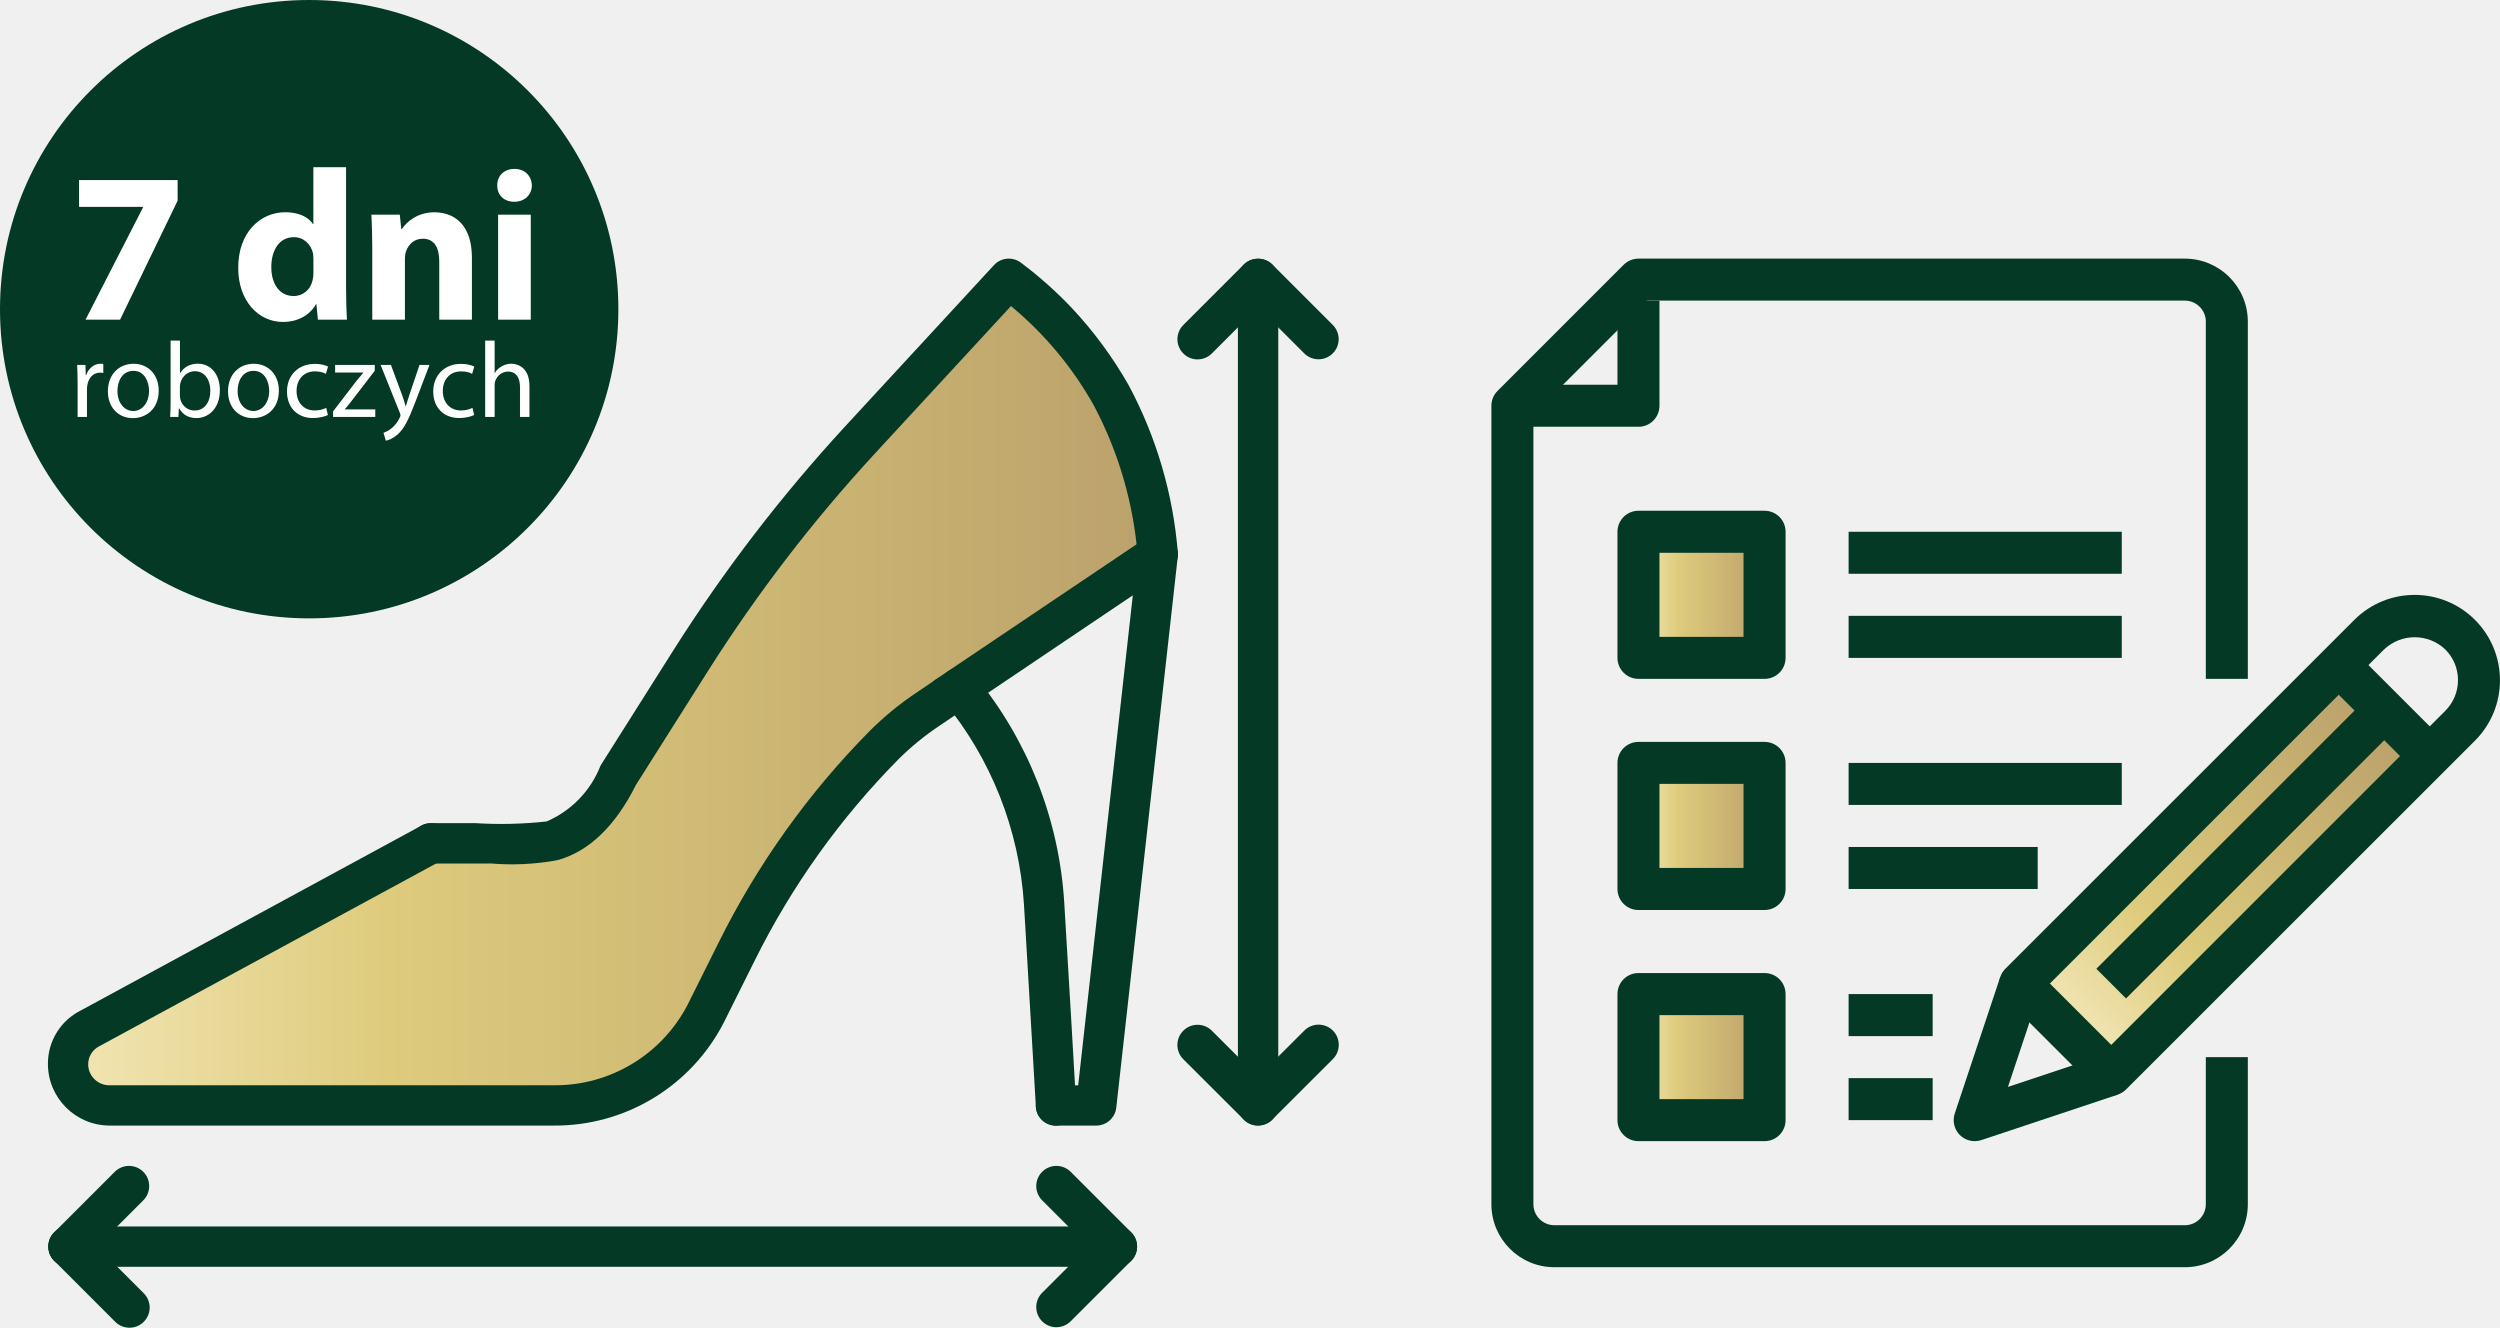
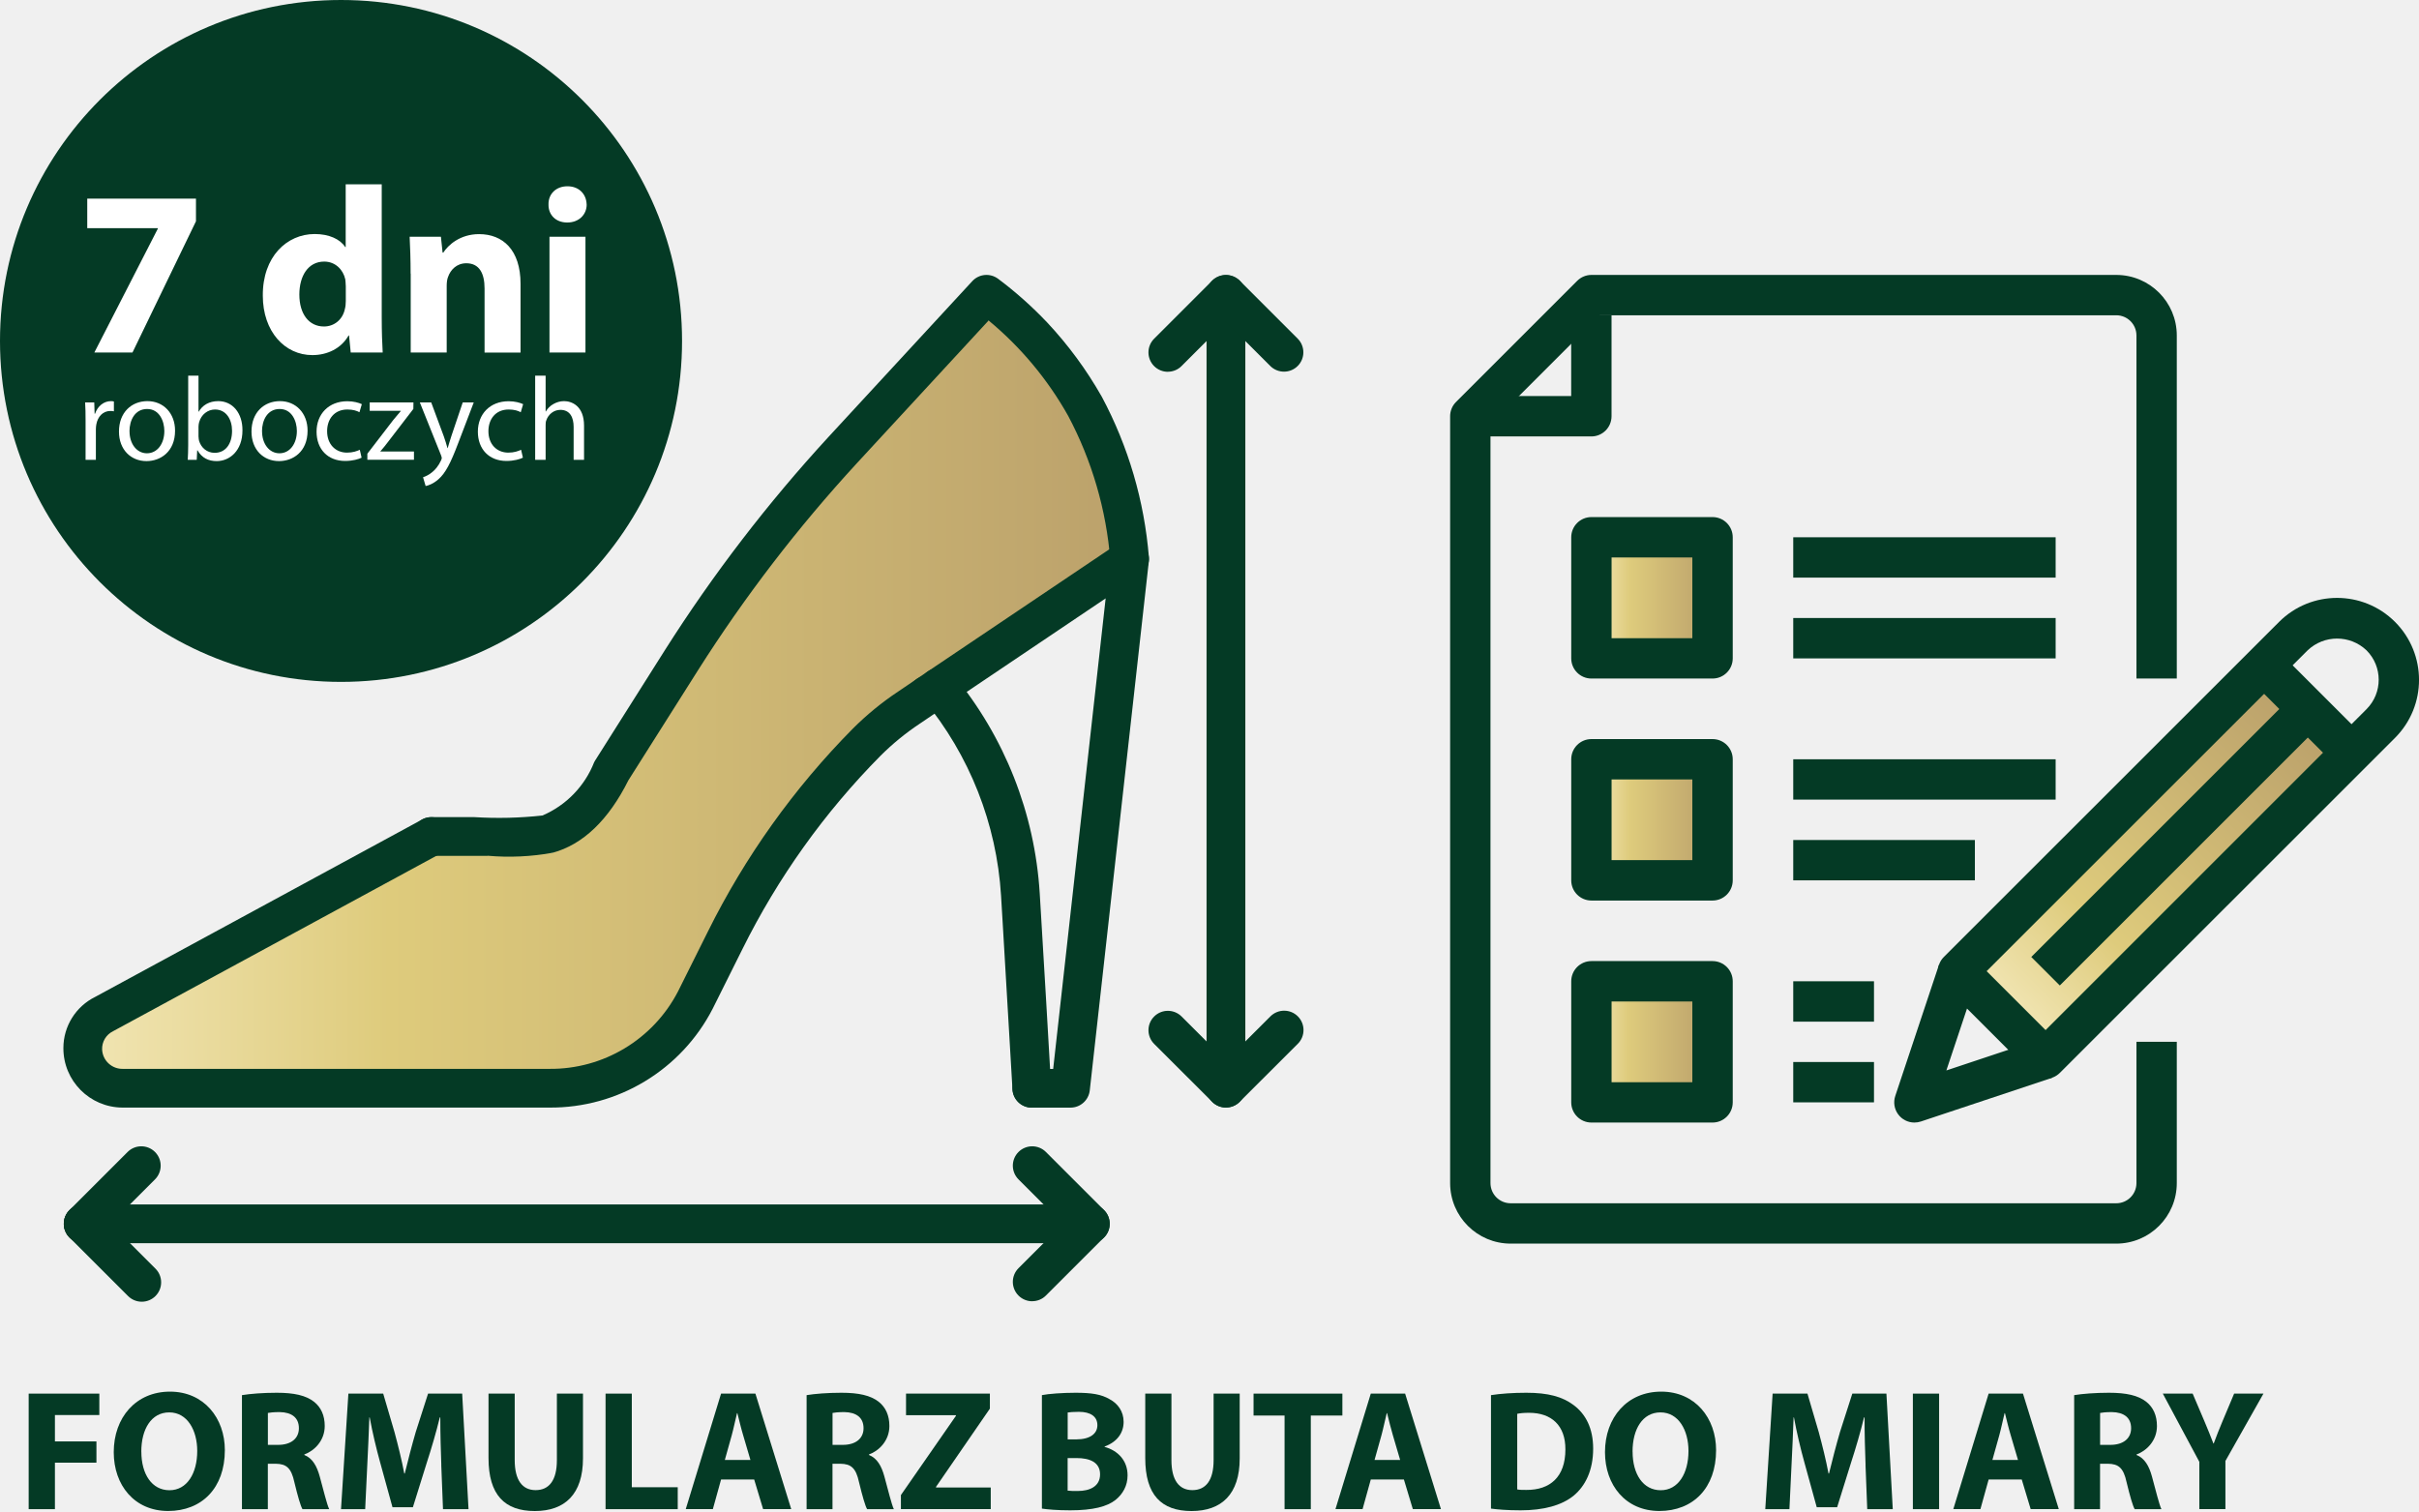
- <svg xmlns="http://www.w3.org/2000/svg" xmlns:xlink="http://www.w3.org/1999/xlink" id="Layer_2" viewBox="0 0 473.18 251.3">
+ <svg xmlns="http://www.w3.org/2000/svg" xmlns:xlink="http://www.w3.org/1999/xlink" id="Layer_2" viewBox="0 0 476.6 297.78">
  <defs>
    <style>.cls-1{fill:url(#New_Gradient_Swatch_copy);}.cls-2{fill:#043a25;}.cls-3{fill:#fff;}.cls-4{fill:url(#New_Gradient_Swatch_copy-3);}.cls-5{fill:url(#New_Gradient_Swatch_copy-5);}.cls-6{fill:url(#New_Gradient_Swatch_copy-4);}.cls-7{fill:url(#New_Gradient_Swatch_copy-2);}</style>
-     <linearGradient id="New_Gradient_Swatch_copy" x1="13.27" y1="134.93" x2="219.56" y2="134.93" gradientUnits="userSpaceOnUse">
+     <linearGradient id="New_Gradient_Swatch_copy" x1="16.7" y1="140.16" x2="222.98" y2="140.16" gradientUnits="userSpaceOnUse">
      <stop offset="0" stop-color="#f1e5b3" />
      <stop offset=".29" stop-color="#decb7c" />
      <stop offset="1" stop-color="#bba16b" />
    </linearGradient>
-     <linearGradient id="New_Gradient_Swatch_copy-2" x1="311.23" y1="111.87" x2="333.66" y2="111.87" xlink:href="#New_Gradient_Swatch_copy" />
-     <linearGradient id="New_Gradient_Swatch_copy-3" x1="311.23" y1="156.33" x2="333.66" y2="156.33" xlink:href="#New_Gradient_Swatch_copy" />
-     <linearGradient id="New_Gradient_Swatch_copy-4" x1="310.84" y1="200.08" x2="333.26" y2="200.08" xlink:href="#New_Gradient_Swatch_copy" />
-     <linearGradient id="New_Gradient_Swatch_copy-5" x1="-1098.6" y1="693.78" x2="-1016.78" y2="693.78" gradientTransform="translate(1479.1 -529.5)" xlink:href="#New_Gradient_Swatch_copy" />
+     <linearGradient id="New_Gradient_Swatch_copy-2" x1="314.66" y1="117.1" x2="337.08" y2="117.1" xlink:href="#New_Gradient_Swatch_copy" />
+     <linearGradient id="New_Gradient_Swatch_copy-3" x1="314.66" y1="161.56" x2="337.08" y2="161.56" xlink:href="#New_Gradient_Swatch_copy" />
+     <linearGradient id="New_Gradient_Swatch_copy-4" x1="314.26" y1="205.31" x2="336.69" y2="205.31" xlink:href="#New_Gradient_Swatch_copy" />
+     <linearGradient id="New_Gradient_Swatch_copy-5" x1="-1095.18" y1="699.01" x2="-1013.36" y2="699.01" gradientTransform="translate(1479.1 -529.5)" xlink:href="#New_Gradient_Swatch_copy" />
  </defs>
  <g id="Layer_14">
    <g>
-       <path class="cls-1" d="M13.46,203.48c-4.4-13.25,69.92-40.51,69.92-40.51l22.09-.13s61.21-99.01,85.88-104.9c12.54-2.99,28.21,43.18,28.21,43.18,0,0-56.17,36.59-69.21,58.03-13.04,21.45-13.66,38.5-23.6,44.88-19.96,12.82-110.3,8.42-113.28-.57Z" />
-       <path class="cls-2" d="M238.11,213.04c-2.11,0-3.81-1.71-3.81-3.82V52.77c0-2.11,1.71-3.82,3.82-3.82,2.11,0,3.82,1.71,3.82,3.82V209.22s0,0,0,0c0,2.11-1.71,3.81-3.82,3.81h0Z" />
-       <path class="cls-2" d="M226.67,68.03c-1.01,0-1.98-.4-2.7-1.12-1.49-1.49-1.49-3.91,0-5.4l11.45-11.45c1.51-1.43,3.88-1.43,5.4,0l11.45,11.45c1.47,1.49,1.47,3.88,0,5.36-1.48,1.5-3.9,1.51-5.4,.03l-8.75-8.75-8.75,8.75c-.71,.72-1.69,1.12-2.7,1.12h0Z" />
-       <path class="cls-2" d="M24.51,251.3c-1.01,0-1.98-.4-2.7-1.12l-11.54-11.54c-1.49-1.49-1.49-3.91,0-5.4,1.49-1.49,3.91-1.49,5.4,0l11.54,11.54c.72,.72,1.12,1.69,1.12,2.7,0,2.11-1.71,3.82-3.82,3.82h0Z" />
-       <path class="cls-2" d="M9.15,235.95c0-2.11,1.71-3.82,3.82-3.82H211.4c2.11,0,3.82,1.71,3.82,3.82s-1.71,3.82-3.82,3.82H12.97c-2.11,0-3.82-1.71-3.82-3.82Z" />
-       <path class="cls-2" d="M199.95,251.21c-1.01,0-1.98-.4-2.7-1.12-1.49-1.49-1.49-3.91,0-5.4l8.75-8.75-8.75-8.75c-1.49-1.49-1.49-3.91,0-5.4,1.49-1.49,3.91-1.49,5.4,0l11.45,11.45s0,0,0,0c1.49,1.49,1.49,3.91,0,5.39l-11.45,11.45c-.71,.72-1.69,1.12-2.7,1.12h0Z" />
-       <path class="cls-2" d="M12.97,239.76c-1.01,0-1.98-.4-2.7-1.12-1.49-1.49-1.49-3.91,0-5.4l11.45-11.45c1.49-1.49,3.91-1.49,5.4,0s1.49,3.91,0,5.4l-11.45,11.45c-.71,.72-1.69,1.12-2.7,1.12h0Z" />
-       <path class="cls-2" d="M238.11,213.02c-1.01,0-1.98-.4-2.7-1.11l-11.45-11.43c-1.48-1.49-1.49-3.9,0-5.39,1.49-1.5,3.9-1.5,5.4-.02l8.75,8.74,8.75-8.74s.02-.02,.03-.03c1.5-1.48,3.92-1.47,5.4,.03,1.48,1.5,1.47,3.92-.03,5.4l-11.45,11.43c-.71,.72-1.69,1.12-2.7,1.12h0Z" />
-       <path class="cls-2" d="M92.63,163.44h-11.07c-2.11,0-3.82-1.71-3.82-3.82s1.71-3.82,3.82-3.82h8.45c4.48,.28,8.98,.17,13.44-.32,4.66-2,8.33-5.78,10.18-10.49,.06-.12,.13-.23,.19-.34l13.81-21.85c9.45-14.89,20.21-28.91,32.15-41.9l28.35-30.72c1.33-1.44,3.52-1.64,5.09-.47,3.46,2.59,6.69,5.47,9.66,8.6,4.16,4.44,7.78,9.37,10.78,14.66,5.23,9.79,8.38,20.56,9.27,31.62,.17,2.09-1.38,3.93-3.47,4.11-2.1,.18-3.95-1.37-4.13-3.47-.79-9.98-3.62-19.69-8.32-28.53-4.02-7.16-9.33-13.53-15.66-18.77l-25.95,28.12c-11.63,12.64-22.11,26.3-31.31,40.81l-13.71,21.68c-3.92,7.84-8.94,12.65-14.91,14.28-4.24,.77-8.55,.97-12.84,.59h0Z" />
-       <path class="cls-2" d="M20.72,213.04c-6.46-.03-11.68-5.28-11.65-11.74,0-4.28,2.44-8.19,6.28-10.08l64.4-34.95h0c1.85-1,4.17-.32,5.17,1.54s.32,4.17-1.54,5.17L18.85,197.99c-1.38,.67-2.22,2.09-2.16,3.62,.11,2.2,1.97,3.89,4.17,3.8H104.79c10.65,.11,20.46-5.79,25.36-15.25l5.87-11.77c7.34-14.79,16.99-28.31,28.6-40.05,2.71-2.7,5.68-5.14,8.87-7.26l3.69-2.5c1.74-1.17,4.09-.72,5.28,1.01,1.19,1.74,.75,4.11-.99,5.3l-3.69,2.5c-2.77,1.84-5.36,3.96-7.72,6.31-11.04,11.16-20.22,24.02-27.2,38.08l-5.87,11.77c-6.19,12.05-18.64,19.59-32.19,19.49H20.87c-.05,0-.1,0-.15,0Z" />
-       <path class="cls-2" d="M199.86,213.05c-2.02,0-3.69-1.58-3.8-3.6-.64-11.05-1.29-22.11-1.95-33.18l-.3-5.01c-.87-14.15-6.2-27.66-15.23-38.58-1.35-1.62-1.12-4.03,.5-5.37,1.62-1.35,4.03-1.12,5.37,.5,10.07,12.17,16.01,27.23,16.98,43l.3,5c.67,11.06,1.32,22.12,1.95,33.2,0,0,0,0,0,0,.12,2.1-1.49,3.9-3.59,4.02-.07,0-.15,0-.22,0h0Z" />
-       <path class="cls-2" d="M199.87,213.05c-2.11,0-3.82-1.7-3.82-3.81s1.7-3.82,3.81-3.82h4.21s10.34-92.74,10.34-92.74l-32.97,22.2h0c-1.74,1.19-4.12,.73-5.3-1.01s-.73-4.12,1.01-5.3l39.84-26.81c.75-.5,1.66-.73,2.56-.63,2.09,.24,3.6,2.12,3.37,4.22l-11.64,104.3c-.22,1.93-1.85,3.39-3.79,3.39h-7.62s0,0,0,0h0Z" />
+       <path class="cls-1" d="M16.89,208.71c-4.4-13.25,69.92-40.51,69.92-40.51l22.09-.13s61.21-99.01,85.88-104.9c12.54-2.99,28.21,43.18,28.21,43.18,0,0-56.17,36.59-69.21,58.03-13.04,21.45-13.66,38.5-23.6,44.88-19.96,12.82-110.3,8.42-113.28-.57Z" />
+       <path class="cls-2" d="M241.53,218.27c-2.11,0-3.81-1.71-3.81-3.82V58c0-2.11,1.71-3.82,3.82-3.82,2.11,0,3.82,1.71,3.82,3.82V214.45s0,0,0,0c0,2.11-1.71,3.81-3.82,3.81h0Z" />
+       <path class="cls-2" d="M230.09,73.27c-1.01,0-1.98-.4-2.7-1.12-1.49-1.49-1.49-3.91,0-5.4l11.45-11.45c1.51-1.43,3.88-1.43,5.4,0l11.45,11.45c1.47,1.49,1.47,3.88,0,5.36-1.48,1.5-3.9,1.51-5.4,.03l-8.75-8.75-8.75,8.75c-.71,.72-1.69,1.12-2.7,1.12h0Z" />
+       <path class="cls-2" d="M27.93,256.53c-1.01,0-1.98-.4-2.7-1.12l-11.54-11.54c-1.49-1.49-1.49-3.91,0-5.4,1.49-1.49,3.91-1.49,5.4,0l11.54,11.54c.72,.72,1.12,1.69,1.12,2.7,0,2.11-1.71,3.82-3.82,3.82h0Z" />
+       <path class="cls-2" d="M12.58,241.18c0-2.11,1.71-3.82,3.82-3.82H214.82c2.11,0,3.82,1.71,3.82,3.82s-1.71,3.82-3.82,3.82H16.39c-2.11,0-3.82-1.71-3.82-3.82Z" />
+       <path class="cls-2" d="M203.37,256.44c-1.01,0-1.98-.4-2.7-1.12-1.49-1.49-1.49-3.91,0-5.4l8.75-8.75-8.75-8.75c-1.49-1.49-1.49-3.91,0-5.4,1.49-1.49,3.91-1.49,5.4,0l11.45,11.45s0,0,0,0c1.49,1.49,1.49,3.91,0,5.39l-11.45,11.45c-.71,.72-1.69,1.12-2.7,1.12h0Z" />
+       <path class="cls-2" d="M16.39,244.99c-1.01,0-1.98-.4-2.7-1.12-1.49-1.49-1.49-3.91,0-5.4l11.45-11.45c1.49-1.49,3.91-1.49,5.4,0s1.49,3.91,0,5.4l-11.45,11.45c-.71,.72-1.69,1.12-2.7,1.12h0Z" />
+       <path class="cls-2" d="M241.54,218.26c-1.01,0-1.98-.4-2.7-1.11l-11.45-11.43c-1.48-1.49-1.49-3.9,0-5.39,1.49-1.5,3.9-1.5,5.4-.02l8.75,8.74,8.75-8.74s.02-.02,.03-.03c1.5-1.48,3.92-1.47,5.4,.03,1.48,1.5,1.47,3.92-.03,5.4l-11.45,11.43c-.71,.72-1.69,1.12-2.7,1.12h0Z" />
+       <path class="cls-2" d="M96.06,168.67h-11.07c-2.11,0-3.82-1.71-3.82-3.82s1.71-3.82,3.82-3.82h8.45c4.48,.28,8.98,.17,13.44-.32,4.66-2,8.33-5.78,10.18-10.49,.06-.12,.13-.23,.19-.34l13.81-21.85c9.45-14.89,20.21-28.91,32.15-41.9l28.35-30.72c1.33-1.44,3.52-1.64,5.09-.47,3.46,2.59,6.69,5.47,9.66,8.6,4.16,4.44,7.78,9.37,10.78,14.66,5.23,9.79,8.38,20.56,9.27,31.62,.17,2.09-1.38,3.93-3.47,4.11-2.1,.18-3.95-1.37-4.13-3.47-.79-9.98-3.62-19.69-8.32-28.53-4.02-7.16-9.33-13.53-15.66-18.77l-25.95,28.12c-11.63,12.64-22.11,26.3-31.31,40.81l-13.71,21.68c-3.92,7.84-8.94,12.65-14.91,14.28-4.24,.77-8.55,.97-12.84,.59h0Z" />
+       <path class="cls-2" d="M24.14,218.27c-6.46-.03-11.68-5.28-11.65-11.74,0-4.28,2.44-8.19,6.28-10.08l64.4-34.95h0c1.85-1,4.17-.32,5.17,1.54s.32,4.17-1.54,5.17L22.28,203.22c-1.38,.67-2.22,2.09-2.16,3.62,.11,2.2,1.97,3.89,4.17,3.8H108.22c10.65,.11,20.46-5.79,25.36-15.25l5.87-11.77c7.34-14.79,16.99-28.31,28.6-40.05,2.71-2.7,5.68-5.14,8.87-7.26l3.69-2.5c1.74-1.17,4.09-.72,5.28,1.01,1.19,1.74,.75,4.11-.99,5.3l-3.69,2.5c-2.77,1.84-5.36,3.96-7.72,6.31-11.04,11.16-20.22,24.02-27.2,38.08l-5.87,11.77c-6.19,12.05-18.64,19.59-32.19,19.49H24.29c-.05,0-.1,0-.15,0Z" />
+       <path class="cls-2" d="M203.28,218.28c-2.02,0-3.69-1.58-3.8-3.6-.64-11.05-1.29-22.11-1.95-33.18l-.3-5.01c-.87-14.15-6.2-27.66-15.23-38.58-1.35-1.62-1.12-4.03,.5-5.37,1.62-1.35,4.03-1.12,5.37,.5,10.07,12.17,16.01,27.23,16.98,43l.3,5c.67,11.06,1.32,22.12,1.95,33.2,0,0,0,0,0,0,.12,2.1-1.49,3.9-3.59,4.02-.07,0-.15,0-.22,0h0Z" />
+       <path class="cls-2" d="M203.3,218.29c-2.11,0-3.82-1.7-3.82-3.81s1.7-3.82,3.81-3.82h4.21s10.34-92.74,10.34-92.74l-32.97,22.2h0c-1.74,1.19-4.12,.73-5.3-1.01s-.73-4.12,1.01-5.3l39.84-26.81c.75-.5,1.66-.73,2.56-.63,2.09,.24,3.6,2.12,3.37,4.22l-11.64,104.3c-.22,1.93-1.85,3.39-3.79,3.39h-7.62s0,0,0,0h0Z" />
    </g>
    <g>
-       <path class="cls-2" d="M413.52,239.85h-119.31c-6.59,0-11.93-5.34-11.93-11.93V76.79c0-1.05,.42-2.07,1.17-2.81l23.86-23.86c.75-.75,1.76-1.17,2.81-1.17h103.4c6.59,0,11.93,5.34,11.93,11.93v67.61h-7.95V60.88c0-2.2-1.78-3.98-3.98-3.98h-101.76l-21.53,21.53V227.92c0,2.2,1.78,3.98,3.98,3.98h119.31c2.2,0,3.98-1.78,3.98-3.98v-27.84h7.95v27.84c0,6.59-5.34,11.93-11.93,11.93Z" />
-       <path class="cls-2" d="M310.12,80.77h-23.86v-7.95h19.88v-15.91h7.95v19.89c0,2.2-1.78,3.98-3.98,3.98Z" />
-       <rect class="cls-7" x="311.23" y="100.65" width="22.42" height="22.42" />
-       <rect class="cls-4" x="311.23" y="145.12" width="22.42" height="22.42" />
-       <rect class="cls-6" x="310.84" y="188.87" width="22.42" height="22.42" />
-       <rect class="cls-5" x="380.5" y="154.67" width="81.82" height="19.22" transform="translate(7.26 346.1) rotate(-45)" />
-       <path class="cls-2" d="M333.98,128.49h-23.86c-2.2,0-3.98-1.78-3.98-3.98v-23.86c0-2.2,1.78-3.98,3.98-3.98h23.86c2.2,0,3.98,1.78,3.98,3.98v23.86c0,2.2-1.78,3.98-3.98,3.98Zm-19.89-7.95h15.91v-15.91h-15.91v15.91Z" />
-       <path class="cls-2" d="M333.98,172.24h-23.86c-2.2,0-3.98-1.78-3.98-3.98v-23.86c0-2.2,1.78-3.98,3.98-3.98h23.86c2.2,0,3.98,1.78,3.98,3.98v23.86c0,2.2-1.78,3.98-3.98,3.98Zm-19.89-7.96h15.91v-15.91h-15.91v15.91Z" />
-       <path class="cls-2" d="M333.98,215.99h-23.86c-2.2,0-3.98-1.78-3.98-3.98v-23.86c0-2.2,1.78-3.98,3.98-3.98h23.86c2.2,0,3.98,1.78,3.98,3.98v23.86c0,2.2-1.78,3.98-3.98,3.98Zm-19.89-7.95h15.91v-15.91h-15.91v15.91Z" />
-       <path class="cls-2" d="M349.89,100.65h51.7v7.95h-51.7v-7.95Z" />
-       <path class="cls-2" d="M349.89,116.56h51.7v7.96h-51.7v-7.96Z" />
-       <path class="cls-2" d="M349.89,144.4h51.7v7.95h-51.7v-7.95Z" />
-       <path class="cls-2" d="M349.89,160.31h35.79v7.95h-35.79v-7.95Z" />
-       <path class="cls-2" d="M349.89,188.15h15.91v7.96h-15.91v-7.96Z" />
-       <path class="cls-2" d="M349.89,204.06h15.91v7.95h-15.91v-7.95Z" />
-       <path class="cls-2" d="M399.6,207.37c-1.05,0-2.07-.42-2.81-1.17l-17.23-17.23c-1.55-1.55-1.55-4.07,0-5.62l66.04-66.02c6.31-6.31,16.54-6.31,22.85,0,6.3,6.32,6.3,16.54,0,22.85l-66.04,66.02c-.75,.75-1.76,1.17-2.81,1.17Zm-11.61-21.21l11.61,11.61,63.23-63.24c3.2-3.21,3.2-8.4,0-11.6-3.25-3.09-8.35-3.09-11.6,0l-63.25,63.23Z" />
-       <path class="cls-2" d="M373.75,215.99c-1.28,0-2.48-.62-3.22-1.65-.75-1.04-.95-2.37-.55-3.58l8.61-25.85,7.56,2.52-6.1,18.29,18.3-6.1,2.51,7.56-25.85,8.61c-.41,.13-.83,.2-1.26,.2Z" />
-       <path class="cls-2" d="M439.85,128.69l5.62-5.62,17.23,17.23-5.62,5.62-17.23-17.23Z" />
-       <path class="cls-2" d="M396.78,183.36l51.68-51.68,5.62,5.62-51.68,51.68-5.62-5.62Z" />
+       <path class="cls-2" d="M416.95,245.08h-119.31c-6.59,0-11.93-5.34-11.93-11.93V82.02c0-1.05,.42-2.07,1.17-2.81l23.86-23.86c.75-.75,1.76-1.17,2.81-1.17h103.4c6.59,0,11.93,5.34,11.93,11.93v67.61h-7.95V66.11c0-2.2-1.78-3.98-3.98-3.98h-101.76l-21.53,21.53V233.15c0,2.2,1.78,3.98,3.98,3.98h119.31c2.2,0,3.98-1.78,3.98-3.98v-27.84h7.95v27.84c0,6.59-5.34,11.93-11.93,11.93Z" />
+       <path class="cls-2" d="M313.54,86h-23.86v-7.95h19.88v-15.91h7.95v19.89c0,2.2-1.78,3.98-3.98,3.98Z" />
+       <rect class="cls-7" x="314.66" y="105.88" width="22.42" height="22.42" />
+       <rect class="cls-4" x="314.66" y="150.35" width="22.42" height="22.42" />
+       <rect class="cls-6" x="314.26" y="194.1" width="22.42" height="22.42" />
+       <rect class="cls-5" x="383.92" y="159.9" width="81.82" height="19.22" transform="translate(4.56 350.05) rotate(-45)" />
+       <path class="cls-2" d="M337.41,133.72h-23.86c-2.2,0-3.98-1.78-3.98-3.98v-23.86c0-2.2,1.78-3.98,3.98-3.98h23.86c2.2,0,3.98,1.78,3.98,3.98v23.86c0,2.2-1.78,3.98-3.98,3.98Zm-19.89-7.95h15.91v-15.91h-15.91v15.91Z" />
+       <path class="cls-2" d="M337.41,177.47h-23.86c-2.2,0-3.98-1.78-3.98-3.98v-23.86c0-2.2,1.78-3.98,3.98-3.98h23.86c2.2,0,3.98,1.78,3.98,3.98v23.86c0,2.2-1.78,3.98-3.98,3.98Zm-19.89-7.96h15.91v-15.91h-15.91v15.91Z" />
+       <path class="cls-2" d="M337.41,221.22h-23.86c-2.2,0-3.98-1.78-3.98-3.98v-23.86c0-2.2,1.78-3.98,3.98-3.98h23.86c2.2,0,3.98,1.78,3.98,3.98v23.86c0,2.2-1.78,3.98-3.98,3.98Zm-19.89-7.95h15.91v-15.91h-15.91v15.91Z" />
+       <path class="cls-2" d="M353.31,105.88h51.7v7.95h-51.7v-7.95Z" />
+       <path class="cls-2" d="M353.31,121.79h51.7v7.96h-51.7v-7.96Z" />
+       <path class="cls-2" d="M353.31,149.63h51.7v7.95h-51.7v-7.95Z" />
+       <path class="cls-2" d="M353.31,165.54h35.79v7.95h-35.79v-7.95Z" />
+       <path class="cls-2" d="M353.31,193.38h15.91v7.96h-15.91v-7.96Z" />
+       <path class="cls-2" d="M353.31,209.29h15.91v7.95h-15.91v-7.95Z" />
+       <path class="cls-2" d="M403.03,212.6c-1.05,0-2.07-.42-2.81-1.17l-17.23-17.23c-1.55-1.55-1.55-4.07,0-5.62l66.04-66.02c6.31-6.31,16.54-6.31,22.85,0,6.3,6.32,6.3,16.54,0,22.85l-66.04,66.02c-.75,.75-1.76,1.17-2.81,1.17Zm-11.61-21.21l11.61,11.61,63.23-63.24c3.2-3.21,3.2-8.4,0-11.6-3.25-3.09-8.35-3.09-11.6,0l-63.25,63.23Z" />
+       <path class="cls-2" d="M377.18,221.22c-1.28,0-2.48-.62-3.22-1.65-.75-1.04-.95-2.37-.55-3.58l8.61-25.85,7.56,2.52-6.1,18.29,18.3-6.1,2.51,7.56-25.85,8.61c-.41,.13-.83,.2-1.26,.2Z" />
+       <path class="cls-2" d="M443.27,133.92l5.62-5.62,17.23,17.23-5.62,5.62-17.23-17.23Z" />
+       <path class="cls-2" d="M400.21,188.59l51.68-51.68,5.62,5.62-51.68,51.68-5.62-5.62Z" />
    </g>
  </g>
  <g id="TEST">
    <g>
-       <circle class="cls-2" cx="58.52" cy="58.52" r="58.52" />
+       <circle class="cls-2" cx="67.19" cy="67.19" r="67.19" />
      <g>
-         <path class="cls-3" d="M33.62,34.08v3.9l-10.89,22.52h-6.54l10.89-21.26v-.08H14.96v-5.08h18.66Z" />
-         <path class="cls-3" d="M65.5,31.64v22.93c0,2.24,.08,4.59,.16,5.93h-5.49l-.28-2.93h-.08c-1.26,2.24-3.66,3.37-6.22,3.37-4.71,0-8.5-4.02-8.5-10.2-.04-6.71,4.15-10.57,8.9-10.57,2.44,0,4.35,.85,5.24,2.24h.08v-10.77h6.18Zm-6.18,17.4c0-.33-.04-.77-.08-1.1-.37-1.67-1.71-3.05-3.62-3.05-2.8,0-4.27,2.52-4.27,5.65,0,3.37,1.67,5.49,4.23,5.49,1.79,0,3.21-1.22,3.58-2.97,.12-.45,.16-.89,.16-1.42v-2.6Z" />
-         <path class="cls-3" d="M70.46,46.97c0-2.48-.08-4.59-.16-6.34h5.37l.28,2.72h.12c.81-1.26,2.85-3.17,6.14-3.17,4.06,0,7.11,2.68,7.11,8.54v11.79h-6.18v-11.02c0-2.56-.89-4.31-3.13-4.31-1.71,0-2.72,1.18-3.13,2.32-.16,.37-.24,.98-.24,1.54v11.46h-6.18v-13.54Z" />
-         <path class="cls-3" d="M100.66,35.1c0,1.71-1.3,3.09-3.33,3.09s-3.25-1.38-3.21-3.09c-.04-1.79,1.26-3.13,3.25-3.13s3.25,1.34,3.29,3.13Zm-6.38,25.41v-19.88h6.18v19.88h-6.18Z" />
+         <path class="cls-3" d="M38.61,39.13v4.48l-12.51,25.86h-7.51l12.51-24.41v-.09h-13.91v-5.83h21.42Z" />
+         <path class="cls-3" d="M75.21,36.33v26.33c0,2.57,.09,5.27,.19,6.81h-6.3l-.33-3.36h-.09c-1.45,2.57-4.2,3.87-7.14,3.87-5.41,0-9.76-4.62-9.76-11.72-.05-7.7,4.76-12.14,10.22-12.14,2.8,0,4.99,.98,6.02,2.57h.09v-12.37h7.09Zm-7.09,19.98c0-.37-.05-.89-.09-1.26-.42-1.91-1.96-3.5-4.15-3.5-3.22,0-4.9,2.89-4.9,6.49,0,3.87,1.91,6.3,4.85,6.3,2.05,0,3.69-1.4,4.11-3.41,.14-.51,.19-1.03,.19-1.63v-2.99Z" />
+         <path class="cls-3" d="M80.9,53.93c0-2.85-.09-5.27-.19-7.28h6.16l.33,3.13h.14c.93-1.45,3.27-3.64,7.05-3.64,4.67,0,8.17,3.08,8.17,9.8v13.54h-7.09v-12.65c0-2.94-1.03-4.95-3.59-4.95-1.96,0-3.13,1.35-3.59,2.66-.19,.42-.28,1.12-.28,1.77v13.16h-7.09v-15.54Z" />
+         <path class="cls-3" d="M115.59,40.3c0,1.96-1.49,3.55-3.83,3.55s-3.73-1.59-3.69-3.55c-.05-2.05,1.45-3.59,3.73-3.59s3.73,1.54,3.78,3.59Zm-7.33,29.17v-22.82h7.09v22.82h-7.09Z" />
      </g>
      <g>
-         <path class="cls-3" d="M14.68,72.14c0-1.16-.02-2.16-.08-3.07h1.57l.06,1.93h.08c.45-1.32,1.53-2.16,2.73-2.16,.2,0,.35,.02,.51,.06v1.69c-.18-.04-.37-.06-.61-.06-1.26,0-2.16,.96-2.4,2.3-.04,.24-.08,.53-.08,.83v5.25h-1.77v-6.77Z" />
-         <path class="cls-3" d="M30.04,73.91c0,3.64-2.52,5.23-4.9,5.23-2.66,0-4.72-1.95-4.72-5.06,0-3.29,2.16-5.23,4.88-5.23s4.74,2.05,4.74,5.06Zm-7.81,.1c0,2.16,1.24,3.78,2.99,3.78s2.99-1.61,2.99-3.82c0-1.67-.83-3.78-2.95-3.78s-3.03,1.95-3.03,3.82Z" />
-         <path class="cls-3" d="M32.21,78.91c.04-.67,.08-1.67,.08-2.54v-11.9h1.77v6.18h.04c.63-1.1,1.77-1.81,3.36-1.81,2.44,0,4.17,2.03,4.15,5.02,0,3.52-2.22,5.27-4.41,5.27-1.42,0-2.56-.55-3.29-1.85h-.06l-.08,1.63h-1.55Zm1.85-3.95c0,.22,.04,.45,.08,.65,.35,1.24,1.38,2.09,2.68,2.09,1.87,0,2.99-1.53,2.99-3.78,0-1.97-1.02-3.66-2.93-3.66-1.22,0-2.36,.83-2.73,2.2-.04,.2-.1,.45-.1,.73v1.77Z" />
-         <path class="cls-3" d="M52.78,73.91c0,3.64-2.52,5.23-4.9,5.23-2.66,0-4.72-1.95-4.72-5.06,0-3.29,2.16-5.23,4.88-5.23s4.74,2.05,4.74,5.06Zm-7.81,.1c0,2.16,1.24,3.78,2.99,3.78s2.99-1.61,2.99-3.82c0-1.67-.83-3.78-2.95-3.78s-3.03,1.95-3.03,3.82Z" />
-         <path class="cls-3" d="M62.05,78.55c-.47,.24-1.5,.57-2.83,.57-2.97,0-4.9-2.01-4.9-5.02s2.07-5.23,5.29-5.23c1.06,0,1.99,.26,2.48,.51l-.41,1.38c-.43-.24-1.1-.47-2.07-.47-2.26,0-3.48,1.67-3.48,3.72,0,2.28,1.46,3.68,3.42,3.68,1.02,0,1.69-.26,2.2-.49l.31,1.34Z" />
-         <path class="cls-3" d="M63.03,77.88l4.45-5.8c.43-.53,.83-1,1.28-1.53v-.04h-5.33v-1.44h7.51l-.02,1.12-4.39,5.71c-.41,.55-.81,1.04-1.26,1.55v.04h5.76v1.42h-7.99v-1.04Z" />
-         <path class="cls-3" d="M73.99,69.07l2.16,5.82c.22,.65,.47,1.42,.63,2.01h.04c.18-.59,.39-1.34,.63-2.05l1.95-5.78h1.89l-2.68,7.02c-1.28,3.38-2.16,5.11-3.38,6.16-.87,.77-1.75,1.08-2.2,1.16l-.45-1.5c.45-.14,1.04-.43,1.57-.88,.49-.39,1.1-1.08,1.51-1.99,.08-.18,.14-.33,.14-.43s-.04-.24-.12-.47l-3.64-9.07h1.95Z" />
-         <path class="cls-3" d="M89.73,78.55c-.47,.24-1.5,.57-2.83,.57-2.97,0-4.9-2.01-4.9-5.02s2.07-5.23,5.29-5.23c1.06,0,1.99,.26,2.48,.51l-.41,1.38c-.43-.24-1.1-.47-2.07-.47-2.26,0-3.48,1.67-3.48,3.72,0,2.28,1.46,3.68,3.42,3.68,1.02,0,1.69-.26,2.2-.49l.31,1.34Z" />
-         <path class="cls-3" d="M91.83,64.47h1.79v6.14h.04c.28-.51,.73-.96,1.28-1.26,.53-.31,1.16-.51,1.83-.51,1.32,0,3.44,.81,3.44,4.21v5.86h-1.79v-5.65c0-1.59-.59-2.93-2.28-2.93-1.16,0-2.07,.81-2.4,1.79-.1,.24-.12,.51-.12,.85v5.94h-1.79v-14.44Z" />
+         <path class="cls-3" d="M16.86,82.84c0-1.33-.02-2.48-.09-3.53h1.8l.07,2.22h.09c.51-1.52,1.75-2.48,3.13-2.48,.23,0,.4,.02,.58,.07v1.94c-.21-.05-.42-.07-.7-.07-1.45,0-2.48,1.1-2.76,2.64-.05,.28-.09,.61-.09,.96v6.03h-2.03v-7.78Z" />
+         <path class="cls-3" d="M34.49,84.87c0,4.18-2.9,6-5.63,6-3.06,0-5.42-2.24-5.42-5.82,0-3.78,2.48-6,5.61-6s5.44,2.36,5.44,5.82Zm-8.97,.12c0,2.48,1.42,4.34,3.43,4.34s3.43-1.84,3.43-4.39c0-1.92-.96-4.34-3.39-4.34s-3.48,2.24-3.48,4.39Z" />
+         <path class="cls-3" d="M36.99,90.61c.05-.77,.09-1.92,.09-2.92v-13.66h2.03v7.1h.05c.72-1.26,2.03-2.08,3.85-2.08,2.8,0,4.79,2.34,4.76,5.77,0,4.04-2.55,6.05-5.07,6.05-1.63,0-2.94-.63-3.78-2.12h-.07l-.09,1.87h-1.78Zm2.13-4.53c0,.26,.05,.51,.09,.75,.4,1.42,1.59,2.41,3.08,2.41,2.15,0,3.43-1.75,3.43-4.34,0-2.27-1.17-4.2-3.36-4.2-1.4,0-2.71,.96-3.13,2.52-.05,.23-.12,.51-.12,.84v2.03Z" />
+         <path class="cls-3" d="M60.6,84.87c0,4.18-2.9,6-5.63,6-3.06,0-5.42-2.24-5.42-5.82,0-3.78,2.48-6,5.61-6s5.44,2.36,5.44,5.82Zm-8.97,.12c0,2.48,1.42,4.34,3.43,4.34s3.43-1.84,3.43-4.39c0-1.92-.96-4.34-3.39-4.34s-3.48,2.24-3.48,4.39Z" />
+         <path class="cls-3" d="M71.25,90.19c-.54,.28-1.73,.65-3.25,.65-3.41,0-5.63-2.31-5.63-5.77s2.38-6,6.07-6c1.21,0,2.29,.3,2.85,.58l-.47,1.59c-.49-.28-1.26-.54-2.38-.54-2.59,0-3.99,1.92-3.99,4.27,0,2.62,1.68,4.23,3.92,4.23,1.17,0,1.94-.3,2.52-.56l.35,1.54Z" />
+         <path class="cls-3" d="M72.37,89.42l5.12-6.66c.49-.61,.96-1.14,1.47-1.75v-.05h-6.12v-1.66h8.62l-.02,1.29-5.04,6.56c-.47,.63-.93,1.19-1.45,1.78v.05h6.61v1.63h-9.18v-1.19Z" />
+         <path class="cls-3" d="M84.96,79.31l2.48,6.68c.26,.75,.54,1.63,.72,2.31h.05c.21-.68,.44-1.54,.72-2.36l2.24-6.63h2.17l-3.08,8.06c-1.47,3.88-2.48,5.86-3.88,7.08-1,.89-2.01,1.24-2.52,1.33l-.51-1.73c.51-.16,1.19-.49,1.8-1,.56-.44,1.26-1.24,1.73-2.29,.09-.21,.16-.37,.16-.49s-.05-.28-.14-.54l-4.18-10.42h2.24Z" />
+         <path class="cls-3" d="M103.03,90.19c-.54,.28-1.73,.65-3.25,.65-3.41,0-5.63-2.31-5.63-5.77s2.38-6,6.07-6c1.21,0,2.29,.3,2.85,.58l-.47,1.59c-.49-.28-1.26-.54-2.38-.54-2.59,0-3.99,1.92-3.99,4.27,0,2.62,1.68,4.23,3.92,4.23,1.17,0,1.94-.3,2.52-.56l.35,1.54Z" />
+         <path class="cls-3" d="M105.44,74.03h2.06v7.05h.05c.33-.58,.84-1.1,1.47-1.45,.61-.35,1.33-.58,2.1-.58,1.52,0,3.95,.93,3.95,4.84v6.73h-2.05v-6.49c0-1.82-.68-3.36-2.62-3.36-1.33,0-2.38,.93-2.76,2.05-.12,.28-.14,.58-.14,.98v6.82h-2.06v-16.58Z" />
      </g>
    </g>
  </g>
+   <g id="WYBOR">
+     <g>
+       <path class="cls-2" d="M5.65,274.64h13.92v4.22H10.82v5.2h8.18v4.19H10.82v9.16H5.65v-22.77Z" />
+       <path class="cls-2" d="M44.3,285.78c0,7.47-4.53,11.99-11.18,11.99s-10.71-5.1-10.71-11.59c0-6.82,4.36-11.93,11.08-11.93s10.81,5.24,10.81,11.52Zm-16.45,.3c0,4.46,2.09,7.6,5.54,7.6s5.47-3.31,5.47-7.74c0-4.09-1.96-7.6-5.51-7.6s-5.51,3.31-5.51,7.74Z" />
+       <path class="cls-2" d="M47.67,274.94c1.66-.27,4.12-.47,6.86-.47,3.38,0,5.74,.51,7.36,1.79,1.35,1.08,2.09,2.67,2.09,4.76,0,2.91-2.06,4.9-4.02,5.61v.1c1.59,.64,2.47,2.16,3.04,4.26,.71,2.57,1.42,5.54,1.86,6.42h-5.27c-.37-.64-.91-2.5-1.59-5.3-.61-2.84-1.59-3.62-3.68-3.65h-1.55v8.95h-5.1v-22.47Zm5.1,9.8h2.03c2.57,0,4.09-1.28,4.09-3.28,0-2.09-1.42-3.14-3.78-3.18-1.25,0-1.96,.1-2.33,.17v6.28Z" />
+       <path class="cls-2" d="M86.95,288.69c-.1-2.74-.2-6.05-.2-9.36h-.1c-.71,2.91-1.66,6.15-2.53,8.82l-2.77,8.88h-4.02l-2.43-8.82c-.74-2.67-1.52-5.91-2.06-8.88h-.07c-.13,3.07-.24,6.59-.41,9.43l-.41,8.65h-4.76l1.45-22.77h6.86l2.23,7.6c.71,2.64,1.42,5.47,1.92,8.14h.1c.64-2.63,1.42-5.64,2.16-8.17l2.43-7.57h6.72l1.25,22.77h-5.03l-.34-8.72Z" />
+       <path class="cls-2" d="M101.41,274.64v13.11c0,3.92,1.49,5.91,4.12,5.91s4.19-1.89,4.19-5.91v-13.11h5.14v12.77c0,7.03-3.55,10.37-9.49,10.37s-9.12-3.18-9.12-10.44v-12.7h5.17Z" />
+       <path class="cls-2" d="M119.31,274.64h5.17v18.45h9.05v4.32h-14.22v-22.77Z" />
+       <path class="cls-2" d="M142.07,291.56l-1.62,5.84h-5.34l6.96-22.77h6.76l7.06,22.77h-5.54l-1.76-5.84h-6.52Zm5.78-3.85l-1.42-4.83c-.41-1.35-.81-3.04-1.15-4.39h-.07c-.34,1.35-.68,3.07-1.05,4.39l-1.35,4.83h5.03Z" />
+       <path class="cls-2" d="M158.92,274.94c1.66-.27,4.12-.47,6.86-.47,3.38,0,5.74,.51,7.36,1.79,1.35,1.08,2.09,2.67,2.09,4.76,0,2.91-2.06,4.9-4.02,5.61v.1c1.59,.64,2.47,2.16,3.04,4.26,.71,2.57,1.42,5.54,1.86,6.42h-5.27c-.37-.64-.91-2.5-1.59-5.3-.61-2.84-1.59-3.62-3.68-3.65h-1.55v8.95h-5.1v-22.47Zm5.1,9.8h2.03c2.57,0,4.09-1.28,4.09-3.28,0-2.09-1.42-3.14-3.78-3.18-1.25,0-1.96,.1-2.33,.17v6.28Z" />
+       <path class="cls-2" d="M177.5,294.63l10.84-15.61v-.13h-9.83v-4.26h16.52v2.97l-10.61,15.41v.13h10.78v4.26h-17.7v-2.77Z" />
+       <path class="cls-2" d="M205.26,274.94c1.35-.27,4.09-.47,6.66-.47,3.14,0,5.07,.3,6.72,1.28,1.59,.84,2.74,2.4,2.74,4.46s-1.18,3.92-3.75,4.86v.07c2.6,.71,4.53,2.67,4.53,5.61,0,2.06-.95,3.68-2.36,4.83-1.66,1.32-4.43,2.06-8.95,2.06-2.53,0-4.43-.17-5.57-.34v-22.36Zm5.1,8.72h1.69c2.7,0,4.16-1.11,4.16-2.8s-1.32-2.63-3.65-2.63c-1.11,0-1.76,.07-2.2,.13v5.3Zm0,10.1c.51,.07,1.11,.07,1.99,.07,2.33,0,4.39-.88,4.39-3.28s-2.06-3.21-4.63-3.21h-1.76v6.42Z" />
+       <path class="cls-2" d="M230.8,274.64v13.11c0,3.92,1.49,5.91,4.12,5.91s4.19-1.89,4.19-5.91v-13.11h5.14v12.77c0,7.03-3.55,10.37-9.49,10.37s-9.12-3.18-9.12-10.44v-12.7h5.17Z" />
+       <path class="cls-2" d="M253.09,278.96h-6.11v-4.32h17.5v4.32h-6.22v18.45h-5.17v-18.45Z" />
+       <path class="cls-2" d="M270.08,291.56l-1.62,5.84h-5.34l6.96-22.77h6.76l7.06,22.77h-5.54l-1.76-5.84h-6.52Zm5.78-3.85l-1.42-4.83c-.41-1.35-.81-3.04-1.15-4.39h-.07c-.34,1.35-.68,3.07-1.05,4.39l-1.35,4.83h5.03Z" />
+       <path class="cls-2" d="M293.76,274.94c1.89-.3,4.36-.47,6.96-.47,4.32,0,7.13,.78,9.32,2.43,2.37,1.76,3.85,4.56,3.85,8.58,0,4.36-1.59,7.37-3.78,9.22-2.4,1.99-6.05,2.94-10.51,2.94-2.67,0-4.56-.17-5.84-.34v-22.36Zm5.17,18.58c.44,.1,1.15,.1,1.79,.1,4.66,.03,7.7-2.53,7.7-7.97,.03-4.73-2.74-7.23-7.16-7.23-1.15,0-1.89,.1-2.33,.2v14.9Z" />
+       <path class="cls-2" d="M338.11,285.78c0,7.47-4.53,11.99-11.18,11.99s-10.71-5.1-10.71-11.59c0-6.82,4.36-11.93,11.08-11.93s10.81,5.24,10.81,11.52Zm-16.45,.3c0,4.46,2.09,7.6,5.54,7.6s5.47-3.31,5.47-7.74c0-4.09-1.96-7.6-5.51-7.6s-5.51,3.31-5.51,7.74Z" />
+       <path class="cls-2" d="M367.56,288.69c-.1-2.74-.2-6.05-.2-9.36h-.1c-.71,2.91-1.66,6.15-2.53,8.82l-2.77,8.88h-4.02l-2.43-8.82c-.74-2.67-1.52-5.91-2.06-8.88h-.07c-.13,3.07-.24,6.59-.41,9.43l-.41,8.65h-4.76l1.45-22.77h6.86l2.23,7.6c.71,2.64,1.42,5.47,1.92,8.14h.1c.64-2.63,1.42-5.64,2.16-8.17l2.43-7.57h6.72l1.25,22.77h-5.03l-.34-8.72Z" />
+       <path class="cls-2" d="M382.05,274.64v22.77h-5.17v-22.77h5.17Z" />
+       <path class="cls-2" d="M391.81,291.56l-1.62,5.84h-5.34l6.96-22.77h6.76l7.06,22.77h-5.54l-1.76-5.84h-6.52Zm5.78-3.85l-1.42-4.83c-.41-1.35-.81-3.04-1.15-4.39h-.07c-.34,1.35-.68,3.07-1.05,4.39l-1.35,4.83h5.03Z" />
+       <path class="cls-2" d="M408.66,274.94c1.66-.27,4.12-.47,6.86-.47,3.38,0,5.74,.51,7.36,1.79,1.35,1.08,2.09,2.67,2.09,4.76,0,2.91-2.06,4.9-4.02,5.61v.1c1.59,.64,2.47,2.16,3.04,4.26,.71,2.57,1.42,5.54,1.86,6.42h-5.27c-.37-.64-.91-2.5-1.59-5.3-.61-2.84-1.59-3.62-3.68-3.65h-1.55v8.95h-5.1v-22.47Zm5.1,9.8h2.03c2.57,0,4.09-1.28,4.09-3.28,0-2.09-1.42-3.14-3.78-3.18-1.25,0-1.96,.1-2.33,.17v6.28Z" />
+       <path class="cls-2" d="M433.32,297.4v-9.32l-7.2-13.45h5.88l2.33,5.47c.71,1.66,1.18,2.87,1.76,4.36h.07c.51-1.42,1.05-2.74,1.72-4.36l2.3-5.47h5.78l-7.5,13.28v9.49h-5.13Z" />
+     </g>
+   </g>
</svg>
